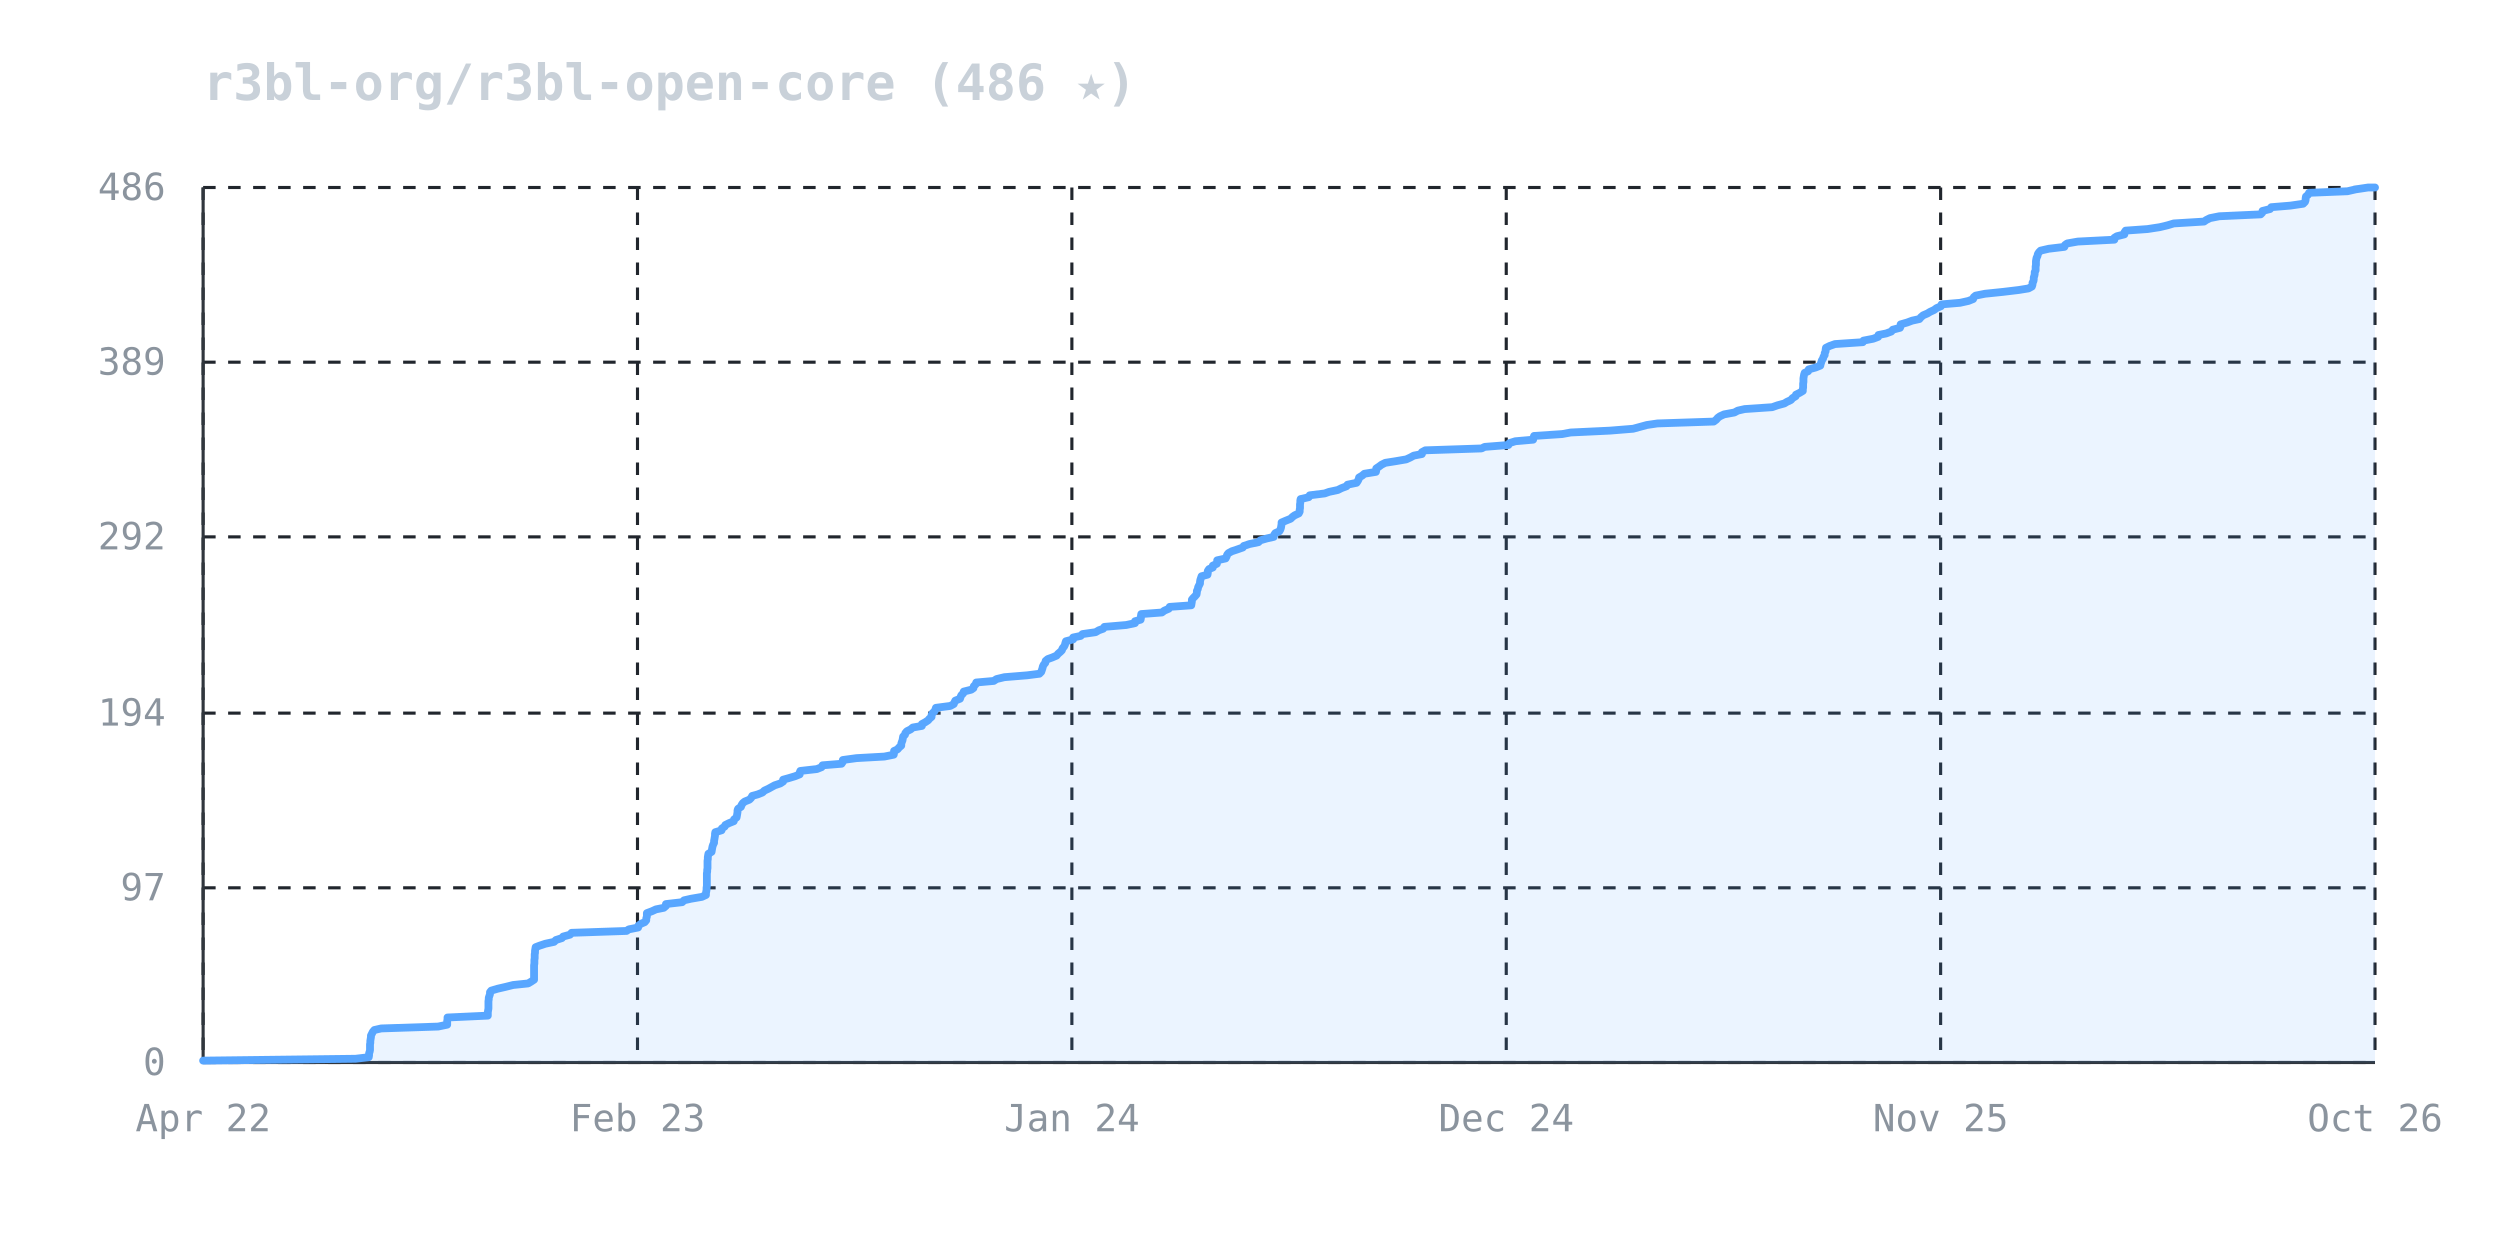
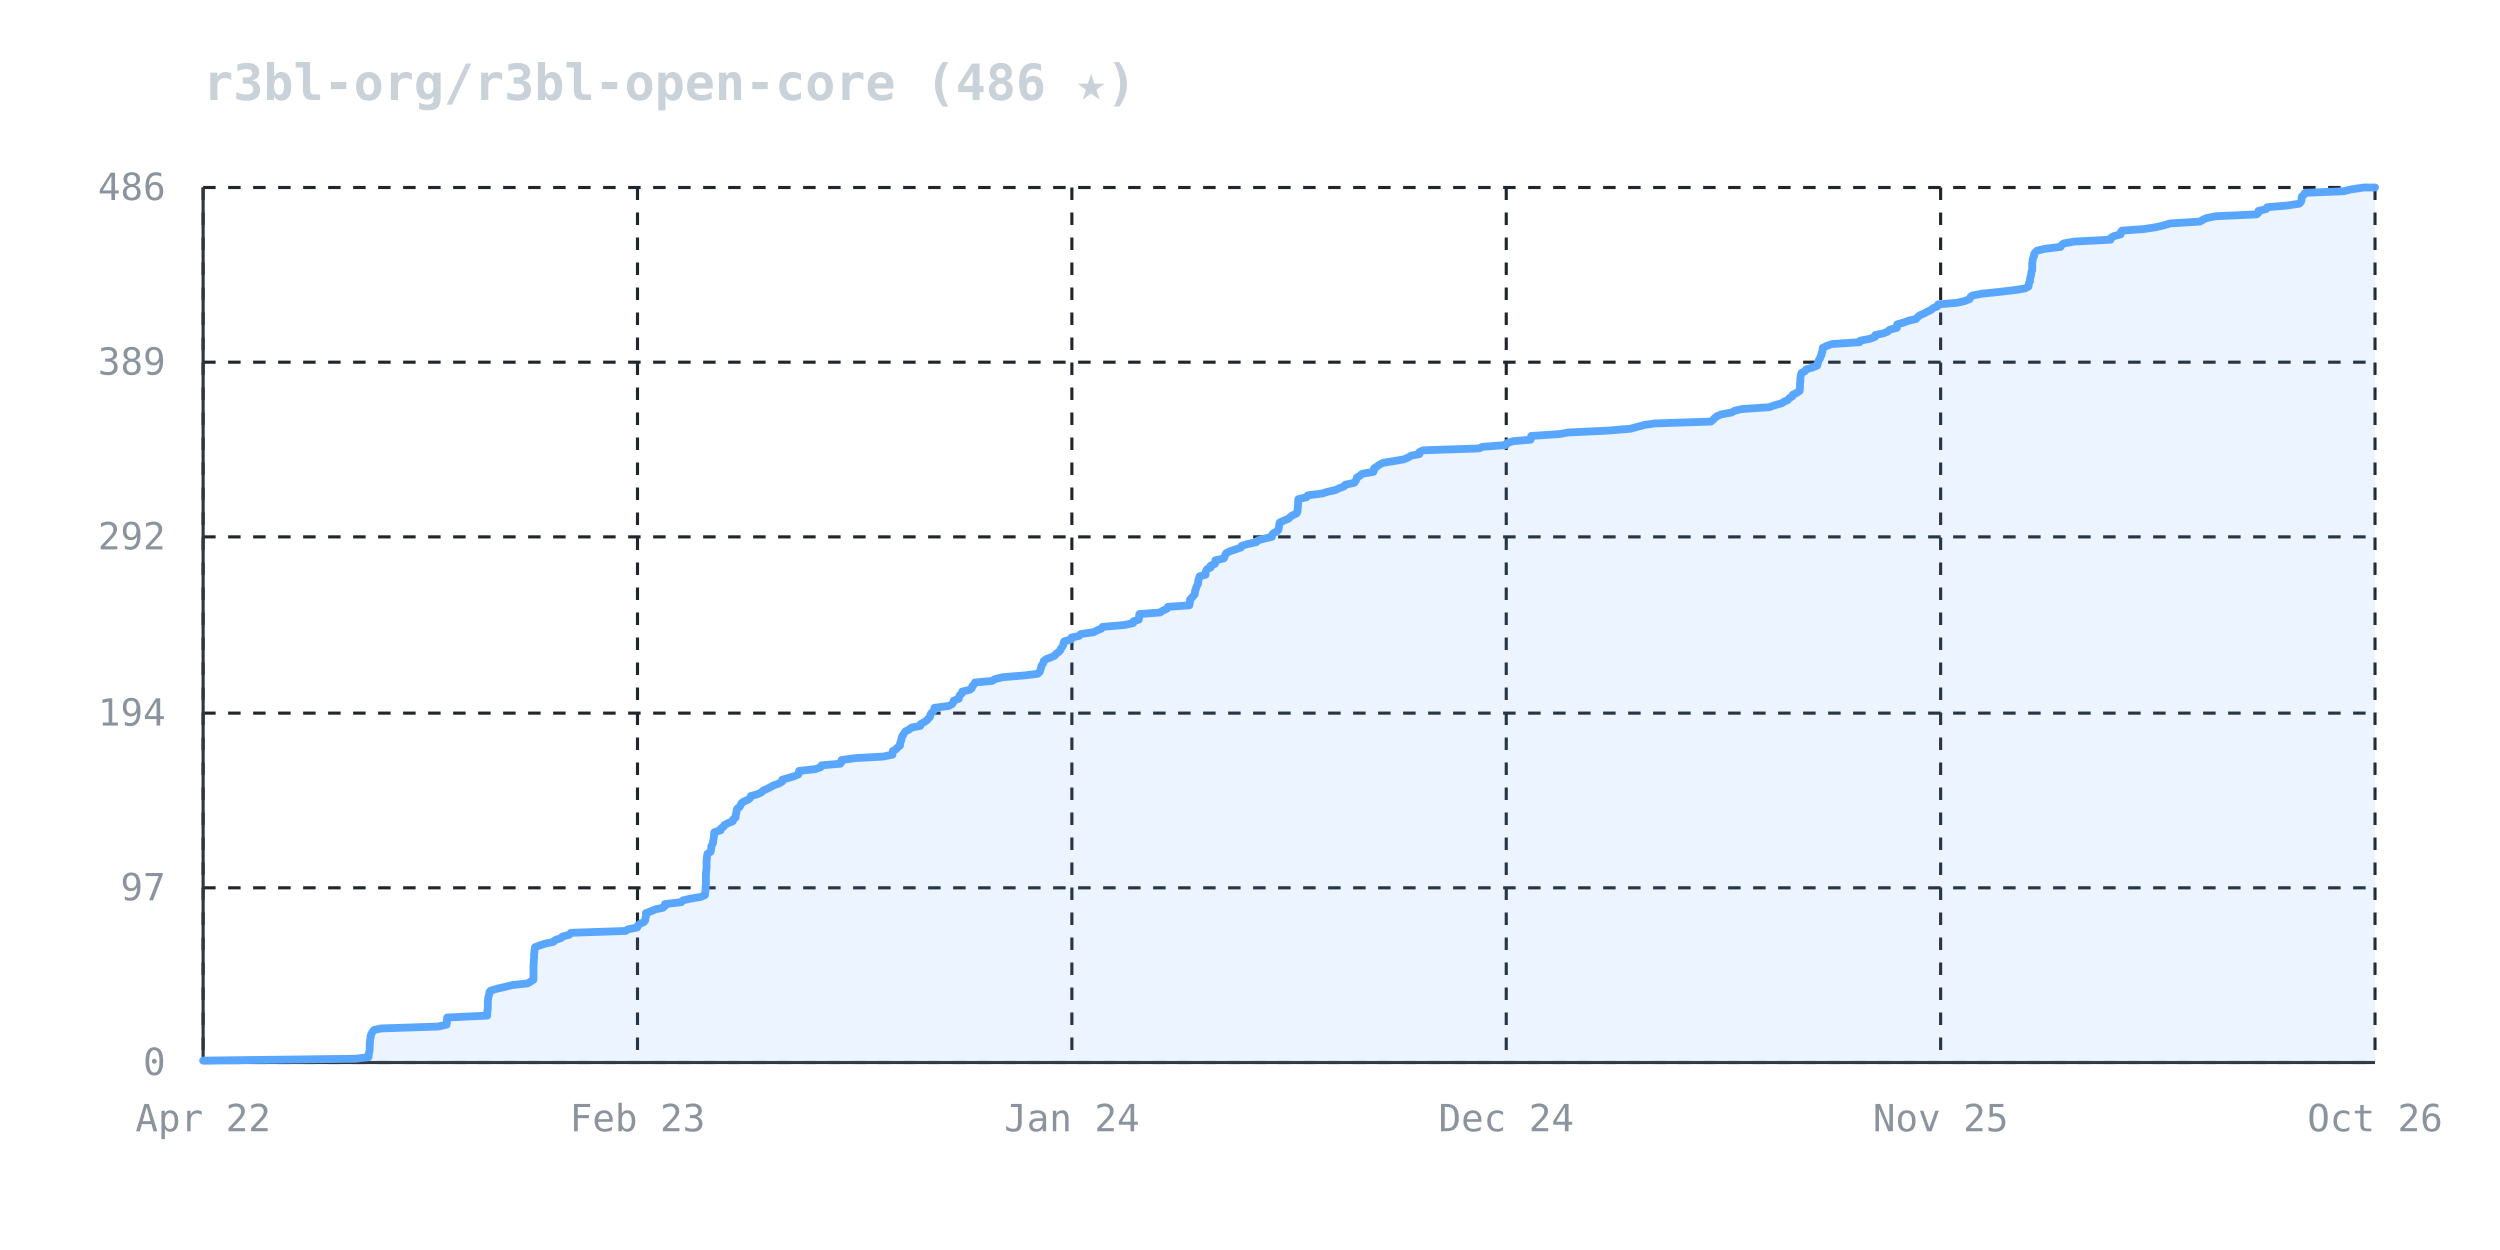
<svg xmlns="http://www.w3.org/2000/svg" viewBox="0 0 800 400" width="100%" height="100%" style="background-color: #0d1117; font-family: Iosevka, 'JetBrains Mono', 'Fira Code', 'Cascadia Code', ui-monospace, SFMono-Regular, Menlo, Monaco, Consolas, monospace;">
  <style>
    .title { fill: #c9d1d9; font-size: 16px; font-weight: 600; font-family: Iosevka, 'JetBrains Mono', 'Fira Code', 'Cascadia Code', ui-monospace, SFMono-Regular, Menlo, Monaco, Consolas, monospace; }
    .axis-line { stroke: #30363d; stroke-width: 1; }
    .line-path { fill: none; stroke: #58a6ff; stroke-width: 2.5; stroke-linejoin: round; stroke-linecap: round; }
    .area-path { fill: #58a6ff; fill-opacity: 0.12; }
  </style>
  <text x="65" y="32" class="title">r3bl-org/r3bl-open-core (486 ★)</text>
  <g id="grid">
    <line x1="65" y1="340.0" x2="760" y2="340.0" stroke="#21262d" stroke-dasharray="4,4" />
    <text x="53" y="344.0" fill="#8b949e" font-size="12" text-anchor="end" font-family="Iosevka, 'JetBrains Mono', 'Fira Code', 'Cascadia Code', ui-monospace, SFMono-Regular, Menlo, Monaco, Consolas, monospace">0</text>
    <line x1="65" y1="284.1" x2="760" y2="284.1" stroke="#21262d" stroke-dasharray="4,4" />
    <text x="53" y="288.1" fill="#8b949e" font-size="12" text-anchor="end" font-family="Iosevka, 'JetBrains Mono', 'Fira Code', 'Cascadia Code', ui-monospace, SFMono-Regular, Menlo, Monaco, Consolas, monospace">97</text>
    <line x1="65" y1="228.2" x2="760" y2="228.2" stroke="#21262d" stroke-dasharray="4,4" />
    <text x="53" y="232.2" fill="#8b949e" font-size="12" text-anchor="end" font-family="Iosevka, 'JetBrains Mono', 'Fira Code', 'Cascadia Code', ui-monospace, SFMono-Regular, Menlo, Monaco, Consolas, monospace">194</text>
    <line x1="65" y1="171.8" x2="760" y2="171.8" stroke="#21262d" stroke-dasharray="4,4" />
    <text x="53" y="175.8" fill="#8b949e" font-size="12" text-anchor="end" font-family="Iosevka, 'JetBrains Mono', 'Fira Code', 'Cascadia Code', ui-monospace, SFMono-Regular, Menlo, Monaco, Consolas, monospace">292</text>
    <line x1="65" y1="115.9" x2="760" y2="115.9" stroke="#21262d" stroke-dasharray="4,4" />
    <text x="53" y="119.9" fill="#8b949e" font-size="12" text-anchor="end" font-family="Iosevka, 'JetBrains Mono', 'Fira Code', 'Cascadia Code', ui-monospace, SFMono-Regular, Menlo, Monaco, Consolas, monospace">389</text>
    <line x1="65" y1="60.0" x2="760" y2="60.0" stroke="#21262d" stroke-dasharray="4,4" />
    <text x="53" y="64.0" fill="#8b949e" font-size="12" text-anchor="end" font-family="Iosevka, 'JetBrains Mono', 'Fira Code', 'Cascadia Code', ui-monospace, SFMono-Regular, Menlo, Monaco, Consolas, monospace">486</text>
    <line x1="65.0" y1="60" x2="65.0" y2="340" stroke="#21262d" stroke-dasharray="4,4" />
    <text x="65.0" y="362.0" fill="#8b949e" font-size="12" text-anchor="middle" font-family="Iosevka, 'JetBrains Mono', 'Fira Code', 'Cascadia Code', ui-monospace, SFMono-Regular, Menlo, Monaco, Consolas, monospace">Apr 22</text>
    <line x1="204.0" y1="60" x2="204.0" y2="340" stroke="#21262d" stroke-dasharray="4,4" />
    <text x="204.0" y="362.0" fill="#8b949e" font-size="12" text-anchor="middle" font-family="Iosevka, 'JetBrains Mono', 'Fira Code', 'Cascadia Code', ui-monospace, SFMono-Regular, Menlo, Monaco, Consolas, monospace">Feb 23</text>
    <line x1="343.0" y1="60" x2="343.0" y2="340" stroke="#21262d" stroke-dasharray="4,4" />
    <text x="343.0" y="362.0" fill="#8b949e" font-size="12" text-anchor="middle" font-family="Iosevka, 'JetBrains Mono', 'Fira Code', 'Cascadia Code', ui-monospace, SFMono-Regular, Menlo, Monaco, Consolas, monospace">Jan 24</text>
    <line x1="482.0" y1="60" x2="482.0" y2="340" stroke="#21262d" stroke-dasharray="4,4" />
    <text x="482.0" y="362.0" fill="#8b949e" font-size="12" text-anchor="middle" font-family="Iosevka, 'JetBrains Mono', 'Fira Code', 'Cascadia Code', ui-monospace, SFMono-Regular, Menlo, Monaco, Consolas, monospace">Dec 24</text>
    <line x1="621.0" y1="60" x2="621.0" y2="340" stroke="#21262d" stroke-dasharray="4,4" />
    <text x="621.0" y="362.0" fill="#8b949e" font-size="12" text-anchor="middle" font-family="Iosevka, 'JetBrains Mono', 'Fira Code', 'Cascadia Code', ui-monospace, SFMono-Regular, Menlo, Monaco, Consolas, monospace">Nov 25</text>
    <line x1="760.0" y1="60" x2="760.0" y2="340" stroke="#21262d" stroke-dasharray="4,4" />
    <text x="760.0" y="362.0" fill="#8b949e" font-size="12" text-anchor="middle" font-family="Iosevka, 'JetBrains Mono', 'Fira Code', 'Cascadia Code', ui-monospace, SFMono-Regular, Menlo, Monaco, Consolas, monospace">Oct 26</text>
  </g>
  <line x1="65" y1="340" x2="760" y2="340" class="axis-line" />
  <line x1="65" y1="60" x2="65" y2="340" class="axis-line" />
-   <polygon points="65.0,340.0 65.0,339.4 113.8,338.8 118.0,338.3 118.1,337.7 118.1,337.1 118.3,336.5 118.4,336.0 118.4,335.4 118.4,334.8 118.4,334.2 118.5,333.7 118.5,333.1 118.6,332.5 118.7,331.9 118.7,331.4 119.0,330.8 119.3,330.2 119.8,329.6 122.0,329.1 140.2,328.5 143.1,327.9 143.1,327.3 143.1,326.7 143.2,326.2 143.2,325.6 156.1,325.0 156.1,324.4 156.1,323.9 156.2,323.3 156.3,322.7 156.3,322.1 156.3,321.6 156.3,321.0 156.3,320.4 156.4,319.8 156.4,319.3 156.6,318.7 156.8,318.1 156.8,317.5 157.2,317.0 159.2,316.4 161.8,315.8 164.2,315.2 169.0,314.7 170.0,314.1 170.9,313.5 170.9,312.9 170.9,312.3 170.9,311.8 170.9,311.2 170.9,310.6 170.9,310.0 170.9,309.5 170.9,308.9 171.0,308.3 171.0,307.7 171.0,307.2 171.1,306.6 171.1,306.0 171.1,305.4 171.2,304.9 171.2,304.3 171.3,303.7 171.4,303.1 172.7,302.6 174.5,302.0 177.3,301.4 177.9,300.8 179.8,300.2 180.2,299.7 182.4,299.1 182.9,298.5 200.5,297.9 201.2,297.4 204.2,296.8 204.3,296.2 205.1,295.6 206.3,295.1 206.8,294.5 206.8,293.9 207.0,293.3 207.0,292.8 207.0,292.2 208.6,291.6 209.9,291.0 212.4,290.5 213.1,289.9 213.1,289.3 218.3,288.7 218.9,288.1 221.1,287.6 224.6,287.0 225.9,286.4 225.9,285.8 226.0,285.3 226.1,284.7 226.1,284.1 226.2,283.5 226.2,283.0 226.2,282.4 226.2,281.8 226.2,281.2 226.2,280.7 226.2,280.1 226.2,279.5 226.3,278.9 226.3,278.4 226.4,277.8 226.4,277.2 226.4,276.6 226.4,276.0 226.4,275.5 226.5,274.9 226.5,274.3 226.6,273.7 226.7,273.2 227.7,272.6 227.8,272.0 227.9,271.4 228.0,270.9 228.2,270.3 228.5,269.7 228.5,269.1 228.6,268.6 228.7,268.0 228.8,267.4 228.8,266.8 228.9,266.3 230.9,265.7 231.0,265.1 231.9,264.5 232.1,264.0 233.3,263.4 234.8,262.8 234.9,262.2 235.7,261.6 235.8,261.1 235.9,260.5 236.0,259.9 236.0,259.3 236.2,258.8 237.1,258.2 237.3,257.6 237.7,257.0 238.3,256.5 239.8,255.9 240.4,255.3 240.7,254.7 242.5,254.2 244.0,253.6 244.6,253.0 245.9,252.4 246.8,251.9 247.9,251.3 249.7,250.7 250.6,250.1 250.6,249.5 252.4,249.0 254.4,248.4 255.9,247.8 255.9,247.2 256.1,246.7 261.4,246.1 262.9,245.5 263.2,244.9 269.3,244.4 269.7,243.8 269.7,243.2 274.1,242.6 283.0,242.1 286.0,241.5 286.1,240.9 286.1,240.3 287.2,239.8 287.7,239.2 288.4,238.6 288.4,238.0 288.6,237.4 288.8,236.9 288.9,236.3 289.0,235.7 289.6,235.1 289.7,234.6 290.2,234.0 291.4,233.4 292.1,232.8 295.0,232.3 295.0,231.7 296.1,231.1 297.0,230.5 297.4,230.0 298.1,229.4 298.1,228.8 298.4,228.2 299.0,227.7 299.3,227.1 299.5,226.5 304.1,225.9 305.2,225.3 305.4,224.8 305.7,224.2 307.2,223.6 307.4,223.0 307.6,222.5 308.2,221.9 308.4,221.3 310.8,220.7 311.5,220.2 311.6,219.6 312.2,219.0 312.4,218.4 318.0,217.9 318.9,217.3 321.4,216.7 328.7,216.1 332.6,215.6 333.2,215.0 333.4,214.4 333.6,213.8 333.7,213.3 334.0,212.7 334.5,212.1 334.6,211.5 335.3,210.9 336.7,210.4 338.1,209.8 338.6,209.2 339.3,208.6 339.8,208.1 340.0,207.5 340.5,206.9 340.8,206.3 340.9,205.8 341.1,205.2 343.4,204.6 343.4,204.0 345.8,203.5 346.4,202.9 350.6,202.3 351.6,201.7 353.0,201.2 353.4,200.6 360.4,200.0 363.2,199.4 363.2,198.8 365.0,198.3 365.1,197.7 365.1,197.1 365.2,196.5 371.8,196.0 372.6,195.4 374.0,194.8 374.3,194.2 381.2,193.7 381.3,193.1 381.4,192.5 381.4,191.9 381.8,191.4 382.4,190.8 382.9,190.2 383.0,189.6 383.0,189.1 383.3,188.5 383.4,187.9 383.7,187.3 384.0,186.7 384.0,186.2 384.1,185.6 384.3,185.0 384.5,184.4 386.4,183.9 386.5,183.3 386.5,182.7 386.9,182.1 388.1,181.6 388.1,181.0 389.4,180.4 389.5,179.8 389.5,179.3 392.2,178.7 392.5,178.1 392.7,177.5 393.1,177.0 394.2,176.4 396.0,175.8 397.7,175.2 398.0,174.7 399.8,174.1 402.7,173.5 403.3,172.9 405.4,172.3 407.6,171.8 407.7,171.2 408.1,170.6 409.4,170.0 409.7,169.5 409.9,168.9 410.0,168.3 410.1,167.7 410.1,167.2 411.5,166.6 413.0,166.0 413.6,165.4 414.3,164.9 415.6,164.3 415.9,163.7 415.9,163.1 416.0,162.6 416.0,162.0 416.0,161.4 416.1,160.8 416.1,160.2 416.2,159.7 418.8,159.1 419.1,158.5 423.9,157.9 425.3,157.4 428.1,156.8 429.3,156.2 430.9,155.6 431.2,155.1 434.1,154.5 434.5,153.9 434.8,153.3 434.9,152.8 435.9,152.2 436.6,151.6 440.3,151.0 440.4,150.5 440.4,149.9 441.3,149.3 442.1,148.7 443.3,148.1 446.5,147.6 450.0,147.0 451.3,146.4 452.4,145.8 455.0,145.3 455.0,144.7 456.1,144.1 474.1,143.5 475.1,143.0 482.7,142.4 483.0,141.8 484.9,141.2 490.6,140.7 490.7,140.1 490.9,139.5 499.9,138.9 502.6,138.4 515.2,137.8 522.6,137.2 524.8,136.6 527.0,136.0 530.4,135.5 548.4,134.9 549.2,134.3 549.7,133.7 550.4,133.2 551.7,132.6 555.0,132.0 556.1,131.4 558.3,130.9 567.1,130.3 568.8,129.7 571.0,129.1 571.8,128.6 573.1,128.0 573.6,127.4 574.6,126.8 574.7,126.3 575.9,125.7 576.9,125.1 576.9,124.5 577.0,124.0 577.0,123.4 577.0,122.8 577.1,122.2 577.1,121.6 577.1,121.1 577.2,120.5 577.3,119.9 577.5,119.3 578.6,118.8 578.8,118.2 581.0,117.6 582.5,117.0 582.6,116.5 582.8,115.9 583.0,115.3 583.4,114.7 583.5,114.2 583.9,113.6 583.9,113.0 584.2,112.4 584.2,111.9 584.3,111.3 585.5,110.7 587.2,110.1 596.1,109.5 596.3,109.0 599.4,108.4 601.0,107.8 601.1,107.2 603.6,106.7 605.2,106.1 605.7,105.5 608.0,104.9 608.2,104.4 608.2,103.8 610.3,103.2 611.9,102.6 614.2,102.1 614.7,101.5 615.4,100.9 616.8,100.3 617.6,99.8 618.9,99.2 619.7,98.6 621.1,98.0 621.3,97.4 627.2,96.9 629.9,96.3 631.4,95.7 631.6,95.1 632.2,94.6 635.2,94.0 641.0,93.4 646.0,92.8 649.1,92.3 650.2,91.7 650.4,91.1 650.4,90.5 650.7,90.0 650.8,89.4 650.8,88.8 651.0,88.2 651.1,87.7 651.1,87.1 651.4,86.5 651.4,85.9 651.4,85.3 651.5,84.8 651.5,84.2 651.5,83.6 651.6,83.0 651.7,82.5 652.0,81.9 652.1,81.3 652.5,80.7 653.0,80.2 655.6,79.6 660.6,79.0 660.8,78.4 661.5,77.9 664.9,77.3 676.6,76.7 676.6,76.1 677.4,75.6 679.8,75.0 679.8,74.4 680.2,73.8 687.2,73.3 691.1,72.7 693.6,72.1 695.6,71.5 705.3,70.9 706.0,70.4 707.2,69.8 710.2,69.2 723.4,68.6 723.9,68.1 724.0,67.5 726.4,66.9 726.8,66.3 732.9,65.8 737.0,65.2 737.6,64.6 737.8,64.0 737.8,63.5 737.9,62.9 738.6,62.3 738.9,61.7 751.2,61.2 753.8,60.6 757.8,60.0 760.0,60.0 760.0,340.0" class="area-path" />
-   <polyline points="65.0,339.4 113.8,338.8 118.0,338.3 118.1,337.7 118.1,337.1 118.3,336.5 118.4,336.0 118.4,335.4 118.4,334.8 118.4,334.2 118.5,333.7 118.5,333.1 118.6,332.5 118.7,331.9 118.7,331.4 119.0,330.8 119.3,330.2 119.8,329.6 122.0,329.1 140.2,328.5 143.1,327.9 143.1,327.3 143.1,326.7 143.2,326.2 143.2,325.6 156.1,325.0 156.1,324.4 156.1,323.9 156.2,323.3 156.3,322.7 156.3,322.1 156.3,321.6 156.3,321.0 156.3,320.4 156.4,319.8 156.4,319.3 156.6,318.7 156.8,318.1 156.8,317.5 157.2,317.0 159.2,316.4 161.8,315.8 164.2,315.2 169.0,314.7 170.0,314.1 170.9,313.5 170.9,312.9 170.9,312.3 170.9,311.8 170.9,311.2 170.9,310.6 170.9,310.0 170.9,309.5 170.9,308.9 171.0,308.3 171.0,307.7 171.0,307.2 171.1,306.6 171.1,306.0 171.1,305.4 171.2,304.9 171.2,304.3 171.3,303.7 171.4,303.1 172.7,302.6 174.5,302.0 177.3,301.4 177.9,300.8 179.8,300.2 180.2,299.7 182.4,299.1 182.9,298.5 200.5,297.9 201.2,297.4 204.2,296.8 204.3,296.2 205.1,295.6 206.3,295.1 206.8,294.5 206.8,293.9 207.0,293.3 207.0,292.8 207.0,292.2 208.6,291.6 209.9,291.0 212.4,290.5 213.1,289.9 213.1,289.3 218.3,288.7 218.9,288.1 221.1,287.6 224.6,287.0 225.9,286.4 225.9,285.8 226.0,285.3 226.1,284.7 226.1,284.1 226.2,283.5 226.2,283.0 226.2,282.4 226.2,281.8 226.2,281.2 226.2,280.7 226.2,280.1 226.2,279.5 226.3,278.9 226.3,278.4 226.4,277.8 226.4,277.2 226.4,276.6 226.4,276.0 226.4,275.5 226.5,274.9 226.5,274.3 226.6,273.7 226.7,273.2 227.7,272.6 227.8,272.0 227.9,271.4 228.0,270.9 228.2,270.3 228.5,269.7 228.5,269.1 228.6,268.6 228.7,268.0 228.8,267.4 228.8,266.8 228.9,266.3 230.9,265.7 231.0,265.1 231.9,264.5 232.1,264.0 233.3,263.4 234.8,262.8 234.9,262.2 235.7,261.6 235.8,261.1 235.9,260.5 236.0,259.9 236.0,259.3 236.2,258.8 237.1,258.2 237.3,257.6 237.7,257.0 238.3,256.5 239.8,255.9 240.4,255.3 240.7,254.7 242.5,254.2 244.0,253.6 244.6,253.0 245.9,252.4 246.8,251.9 247.9,251.3 249.7,250.7 250.6,250.1 250.6,249.5 252.4,249.0 254.4,248.4 255.9,247.8 255.9,247.2 256.1,246.7 261.4,246.1 262.9,245.5 263.2,244.9 269.3,244.4 269.7,243.8 269.7,243.2 274.1,242.6 283.0,242.1 286.0,241.5 286.1,240.9 286.1,240.3 287.2,239.8 287.7,239.2 288.4,238.6 288.4,238.0 288.6,237.4 288.8,236.9 288.9,236.3 289.0,235.7 289.6,235.1 289.7,234.6 290.2,234.0 291.4,233.4 292.1,232.8 295.0,232.3 295.0,231.7 296.1,231.1 297.0,230.5 297.4,230.0 298.1,229.4 298.1,228.8 298.4,228.2 299.0,227.7 299.3,227.1 299.5,226.5 304.1,225.9 305.2,225.3 305.4,224.8 305.7,224.2 307.2,223.6 307.4,223.0 307.6,222.5 308.2,221.9 308.4,221.3 310.8,220.7 311.5,220.2 311.6,219.6 312.2,219.0 312.4,218.4 318.0,217.9 318.9,217.3 321.4,216.7 328.7,216.1 332.6,215.6 333.2,215.0 333.4,214.4 333.6,213.8 333.7,213.3 334.0,212.7 334.5,212.1 334.6,211.5 335.3,210.9 336.7,210.4 338.1,209.8 338.6,209.2 339.3,208.6 339.8,208.1 340.0,207.5 340.5,206.9 340.8,206.3 340.9,205.8 341.1,205.2 343.4,204.6 343.4,204.0 345.8,203.5 346.4,202.9 350.6,202.3 351.6,201.7 353.0,201.2 353.4,200.6 360.4,200.0 363.2,199.4 363.2,198.8 365.0,198.3 365.1,197.7 365.1,197.1 365.2,196.5 371.8,196.0 372.6,195.4 374.0,194.8 374.3,194.2 381.2,193.7 381.3,193.1 381.4,192.5 381.4,191.9 381.8,191.4 382.4,190.8 382.9,190.2 383.0,189.6 383.0,189.1 383.3,188.5 383.4,187.9 383.7,187.3 384.0,186.7 384.0,186.2 384.1,185.6 384.3,185.0 384.5,184.4 386.4,183.9 386.5,183.3 386.5,182.7 386.9,182.1 388.1,181.6 388.1,181.0 389.4,180.4 389.5,179.8 389.5,179.3 392.2,178.7 392.5,178.1 392.7,177.5 393.1,177.0 394.2,176.4 396.0,175.8 397.7,175.2 398.0,174.7 399.8,174.1 402.7,173.5 403.3,172.9 405.4,172.3 407.6,171.8 407.7,171.2 408.1,170.6 409.4,170.0 409.7,169.5 409.9,168.9 410.0,168.3 410.1,167.7 410.1,167.2 411.5,166.6 413.0,166.0 413.6,165.4 414.3,164.9 415.6,164.3 415.9,163.7 415.9,163.1 416.0,162.6 416.0,162.0 416.0,161.4 416.1,160.8 416.1,160.2 416.2,159.7 418.8,159.1 419.1,158.5 423.9,157.9 425.3,157.4 428.1,156.8 429.3,156.2 430.9,155.6 431.2,155.1 434.1,154.5 434.5,153.9 434.8,153.3 434.9,152.8 435.9,152.2 436.6,151.6 440.3,151.0 440.4,150.5 440.4,149.9 441.3,149.3 442.1,148.7 443.3,148.1 446.5,147.6 450.0,147.0 451.3,146.4 452.4,145.8 455.0,145.3 455.0,144.7 456.1,144.1 474.1,143.5 475.1,143.0 482.7,142.4 483.0,141.8 484.9,141.2 490.6,140.7 490.7,140.1 490.9,139.5 499.9,138.9 502.6,138.4 515.2,137.8 522.6,137.2 524.8,136.6 527.0,136.0 530.4,135.5 548.4,134.9 549.2,134.3 549.7,133.7 550.4,133.2 551.7,132.6 555.0,132.0 556.1,131.4 558.3,130.9 567.1,130.3 568.8,129.7 571.0,129.1 571.8,128.6 573.1,128.0 573.6,127.4 574.6,126.8 574.7,126.3 575.9,125.7 576.9,125.1 576.9,124.5 577.0,124.0 577.0,123.4 577.0,122.8 577.1,122.2 577.1,121.6 577.1,121.1 577.2,120.5 577.3,119.9 577.5,119.3 578.6,118.8 578.8,118.2 581.0,117.6 582.5,117.0 582.6,116.5 582.8,115.9 583.0,115.3 583.4,114.7 583.5,114.2 583.9,113.6 583.9,113.0 584.2,112.4 584.2,111.9 584.3,111.3 585.5,110.7 587.2,110.1 596.1,109.5 596.3,109.0 599.4,108.4 601.0,107.8 601.1,107.2 603.6,106.7 605.2,106.1 605.7,105.5 608.0,104.9 608.2,104.4 608.2,103.8 610.3,103.2 611.9,102.6 614.2,102.1 614.7,101.5 615.4,100.9 616.8,100.3 617.6,99.8 618.9,99.2 619.7,98.6 621.1,98.0 621.3,97.4 627.2,96.9 629.9,96.3 631.4,95.7 631.6,95.1 632.2,94.6 635.2,94.0 641.0,93.4 646.0,92.8 649.1,92.3 650.2,91.7 650.4,91.1 650.4,90.5 650.7,90.0 650.8,89.4 650.8,88.8 651.0,88.2 651.1,87.7 651.1,87.1 651.4,86.5 651.4,85.9 651.4,85.3 651.5,84.8 651.5,84.2 651.5,83.6 651.6,83.0 651.7,82.5 652.0,81.9 652.1,81.3 652.5,80.7 653.0,80.2 655.6,79.6 660.6,79.0 660.8,78.4 661.5,77.9 664.9,77.3 676.6,76.7 676.6,76.1 677.4,75.6 679.8,75.0 679.8,74.4 680.2,73.8 687.2,73.3 691.1,72.7 693.6,72.1 695.6,71.5 705.3,70.9 706.0,70.4 707.2,69.8 710.2,69.2 723.4,68.6 723.9,68.1 724.0,67.5 726.4,66.9 726.8,66.3 732.9,65.8 737.0,65.2 737.6,64.6 737.8,64.0 737.8,63.5 737.9,62.9 738.6,62.3 738.9,61.7 751.2,61.2 753.8,60.6 757.8,60.0 760.0,60.0" class="line-path" />
+   <polygon points="65.0,340.0 65.0,339.4 113.7,338.8 117.9,338.3 118.0,337.7 118.0,337.1 118.2,336.5 118.3,336.0 118.3,335.4 118.3,334.8 118.3,334.2 118.4,333.7 118.4,333.1 118.5,332.5 118.6,331.9 118.6,331.4 118.9,330.8 119.2,330.2 119.7,329.6 121.9,329.1 140.1,328.5 142.9,327.9 143.0,327.3 143.0,326.7 143.0,326.2 143.1,325.6 155.9,325.0 155.9,324.4 155.9,323.9 156.0,323.3 156.1,322.7 156.1,322.1 156.1,321.6 156.1,321.0 156.1,320.4 156.2,319.8 156.2,319.3 156.4,318.7 156.6,318.1 156.6,317.5 157.0,317.0 159.0,316.4 161.6,315.8 164.0,315.2 168.8,314.7 169.8,314.1 170.7,313.5 170.7,312.9 170.7,312.3 170.7,311.8 170.7,311.2 170.7,310.6 170.7,310.0 170.7,309.5 170.7,308.9 170.8,308.3 170.8,307.7 170.8,307.2 170.9,306.6 170.9,306.0 170.9,305.4 171.0,304.9 171.0,304.3 171.1,303.7 171.2,303.1 172.5,302.6 174.3,302.0 177.1,301.4 177.7,300.8 179.5,300.2 180.0,299.7 182.2,299.1 182.7,298.5 200.2,297.9 200.9,297.4 203.9,296.8 204.1,296.2 204.8,295.6 206.0,295.1 206.5,294.5 206.5,293.9 206.7,293.3 206.7,292.8 206.7,292.2 208.3,291.6 209.7,291.0 212.1,290.5 212.8,289.9 212.8,289.3 218.0,288.7 218.6,288.1 220.8,287.6 224.3,287.0 225.6,286.4 225.6,285.8 225.7,285.3 225.8,284.7 225.8,284.1 225.8,283.5 225.9,283.0 225.9,282.4 225.9,281.8 225.9,281.2 225.9,280.7 225.9,280.1 225.9,279.5 226.0,278.9 226.0,278.4 226.1,277.8 226.1,277.2 226.1,276.6 226.1,276.0 226.1,275.5 226.2,274.9 226.2,274.3 226.3,273.7 226.4,273.2 227.4,272.6 227.5,272.0 227.6,271.4 227.6,270.9 227.9,270.3 228.2,269.7 228.2,269.1 228.3,268.6 228.4,268.0 228.5,267.4 228.5,266.8 228.6,266.3 230.6,265.7 230.7,265.1 231.6,264.5 231.8,264.0 233.0,263.4 234.5,262.8 234.6,262.2 235.4,261.6 235.4,261.1 235.5,260.5 235.7,259.9 235.7,259.3 235.9,258.8 236.7,258.2 237.0,257.6 237.3,257.0 238.0,256.5 239.4,255.9 240.1,255.3 240.3,254.7 242.2,254.2 243.6,253.6 244.2,253.0 245.5,252.4 246.5,251.9 247.6,251.3 249.3,250.7 250.3,250.1 250.3,249.5 252.1,249.0 254.1,248.4 255.5,247.8 255.6,247.2 255.7,246.7 261.0,246.1 262.6,245.5 262.9,244.9 268.9,244.4 269.3,243.8 269.3,243.2 273.7,242.6 282.6,242.1 285.6,241.5 285.6,240.9 285.7,240.3 286.7,239.8 287.2,239.2 288.0,238.6 288.0,238.0 288.2,237.4 288.4,236.9 288.5,236.3 288.6,235.7 289.1,235.1 289.3,234.6 289.8,234.0 291.0,233.4 291.7,232.8 294.5,232.3 294.6,231.7 295.7,231.1 296.6,230.5 297.0,230.0 297.6,229.4 297.7,228.8 298.0,228.2 298.6,227.7 298.9,227.1 299.0,226.5 303.6,225.9 304.7,225.3 305.0,224.8 305.2,224.2 306.8,223.6 306.9,223.0 307.1,222.5 307.8,221.9 307.9,221.3 310.4,220.7 311.0,220.2 311.1,219.6 311.7,219.0 312.0,218.4 317.5,217.9 318.4,217.3 320.9,216.7 328.2,216.1 332.1,215.6 332.7,215.0 332.9,214.4 333.1,213.8 333.2,213.3 333.5,212.7 333.9,212.1 334.0,211.5 334.8,210.9 336.2,210.4 337.5,209.8 338.0,209.2 338.8,208.6 339.3,208.1 339.5,207.5 340.0,206.9 340.3,206.3 340.3,205.8 340.6,205.2 342.8,204.6 342.9,204.0 345.3,203.5 345.8,202.9 350.0,202.3 351.1,201.7 352.4,201.2 352.8,200.6 359.8,200.0 362.6,199.4 362.7,198.8 364.4,198.3 364.5,197.7 364.5,197.1 364.6,196.5 371.2,196.0 372.1,195.4 373.4,194.8 373.7,194.2 380.6,193.7 380.7,193.1 380.8,192.5 380.8,191.9 381.2,191.4 381.8,190.8 382.3,190.2 382.4,189.6 382.4,189.1 382.7,188.5 382.8,187.9 383.1,187.3 383.4,186.7 383.4,186.2 383.5,185.6 383.7,185.0 383.9,184.4 385.8,183.9 385.8,183.3 385.9,182.7 386.3,182.1 387.4,181.6 387.4,181.0 388.8,180.4 388.9,179.8 388.9,179.3 391.6,178.7 391.9,178.1 392.1,177.5 392.4,177.0 393.6,176.4 395.4,175.8 397.1,175.2 397.3,174.7 399.2,174.1 402.0,173.5 402.6,172.9 404.8,172.3 407.0,171.8 407.0,171.2 407.5,170.6 408.7,170.0 409.1,169.5 409.2,168.9 409.3,168.3 409.4,167.7 409.5,167.2 410.8,166.6 412.3,166.0 412.9,165.4 413.6,164.9 414.9,164.3 415.2,163.7 415.2,163.1 415.3,162.6 415.3,162.0 415.4,161.4 415.4,160.8 415.4,160.2 415.5,159.7 418.1,159.1 418.5,158.5 423.2,157.9 424.7,157.4 427.4,156.8 428.6,156.2 430.2,155.6 430.5,155.1 433.4,154.5 433.8,153.9 434.1,153.3 434.2,152.8 435.2,152.2 435.9,151.6 439.5,151.0 439.7,150.5 439.7,149.9 440.6,149.3 441.4,148.7 442.6,148.1 445.7,147.6 449.2,147.0 450.6,146.4 451.6,145.8 454.2,145.3 454.2,144.7 455.4,144.1 473.3,143.5 474.3,143.0 481.9,142.4 482.2,141.8 484.1,141.2 489.8,140.7 489.8,140.1 490.0,139.5 499.0,138.9 501.8,138.4 514.4,137.8 521.7,137.2 523.9,136.6 526.1,136.0 529.5,135.5 547.5,134.9 548.2,134.3 548.8,133.7 549.4,133.2 550.8,132.6 554.1,132.0 555.2,131.4 557.4,130.9 566.2,130.3 567.8,129.7 570.0,129.1 570.8,128.6 572.1,128.0 572.6,127.4 573.6,126.8 573.7,126.3 575.0,125.7 575.9,125.1 575.9,124.5 576.0,124.0 576.0,123.4 576.0,122.8 576.1,122.2 576.1,121.6 576.1,121.1 576.2,120.5 576.3,119.9 576.5,119.3 577.6,118.8 577.9,118.2 580.0,117.6 581.5,117.0 581.6,116.5 581.8,115.9 582.0,115.3 582.4,114.7 582.5,114.2 582.9,113.6 582.9,113.0 583.2,112.4 583.2,111.9 583.3,111.3 584.5,110.7 586.2,110.1 595.1,109.5 595.3,109.0 598.4,108.4 600.0,107.8 600.1,107.2 602.6,106.7 604.1,106.1 604.7,105.5 607.0,104.9 607.1,104.4 607.1,103.8 609.2,103.2 610.8,102.6 613.1,102.1 613.6,101.5 614.3,100.9 615.7,100.3 616.6,99.8 617.9,99.2 618.6,98.6 620.0,98.0 620.2,97.4 626.2,96.9 628.8,96.3 630.3,95.7 630.5,95.1 631.1,94.6 634.1,94.0 639.9,93.4 644.9,92.8 648.0,92.3 649.1,91.7 649.2,91.1 649.3,90.5 649.6,90.0 649.6,89.4 649.7,88.8 649.9,88.2 650.0,87.7 650.0,87.1 650.3,86.5 650.3,85.9 650.3,85.3 650.3,84.8 650.3,84.2 650.4,83.6 650.5,83.0 650.6,82.5 650.9,81.9 650.9,81.3 651.3,80.7 651.9,80.2 654.5,79.6 659.4,79.0 659.7,78.4 660.4,77.9 663.8,77.3 675.4,76.7 675.5,76.1 676.3,75.6 678.6,75.0 678.6,74.4 679.0,73.8 686.0,73.3 689.9,72.7 692.4,72.1 694.4,71.5 704.0,70.9 704.8,70.4 706.0,69.8 709.0,69.2 722.1,68.6 722.7,68.1 722.7,67.5 725.2,66.9 725.5,66.3 731.6,65.8 735.7,65.2 736.3,64.6 736.5,64.0 736.5,63.5 736.6,62.9 737.3,62.3 737.6,61.7 749.9,61.2 752.4,60.6 756.4,60.0 760.0,60.0 760.0,340.0" class="area-path" />
+   <polyline points="65.0,339.4 113.7,338.8 117.9,338.3 118.0,337.7 118.0,337.1 118.2,336.5 118.3,336.0 118.3,335.4 118.3,334.8 118.3,334.2 118.4,333.7 118.4,333.1 118.5,332.5 118.6,331.9 118.6,331.4 118.9,330.8 119.2,330.2 119.7,329.6 121.9,329.1 140.1,328.5 142.9,327.9 143.0,327.3 143.0,326.7 143.0,326.2 143.1,325.6 155.9,325.0 155.9,324.4 155.9,323.9 156.0,323.3 156.1,322.7 156.1,322.1 156.1,321.6 156.1,321.0 156.1,320.4 156.2,319.8 156.2,319.3 156.4,318.7 156.6,318.1 156.6,317.5 157.0,317.0 159.0,316.4 161.6,315.8 164.0,315.2 168.8,314.7 169.8,314.1 170.7,313.5 170.7,312.9 170.7,312.3 170.7,311.8 170.7,311.2 170.7,310.6 170.7,310.0 170.7,309.5 170.7,308.9 170.8,308.3 170.8,307.7 170.8,307.2 170.9,306.6 170.9,306.0 170.9,305.4 171.0,304.9 171.0,304.3 171.1,303.7 171.2,303.1 172.5,302.6 174.3,302.0 177.1,301.4 177.7,300.8 179.5,300.2 180.0,299.7 182.2,299.1 182.7,298.5 200.2,297.9 200.9,297.4 203.9,296.8 204.1,296.2 204.8,295.6 206.0,295.1 206.5,294.5 206.5,293.9 206.7,293.3 206.7,292.8 206.7,292.2 208.3,291.6 209.7,291.0 212.1,290.5 212.8,289.9 212.8,289.3 218.0,288.7 218.6,288.1 220.8,287.6 224.3,287.0 225.6,286.4 225.6,285.8 225.7,285.3 225.8,284.7 225.8,284.1 225.8,283.5 225.9,283.0 225.9,282.4 225.9,281.8 225.9,281.2 225.9,280.7 225.9,280.1 225.9,279.5 226.0,278.9 226.0,278.4 226.1,277.8 226.1,277.2 226.1,276.6 226.1,276.0 226.1,275.5 226.2,274.9 226.2,274.3 226.3,273.7 226.4,273.2 227.4,272.6 227.5,272.0 227.6,271.4 227.6,270.9 227.9,270.3 228.2,269.7 228.2,269.1 228.3,268.6 228.4,268.0 228.5,267.4 228.5,266.8 228.6,266.3 230.6,265.7 230.7,265.1 231.6,264.5 231.8,264.0 233.0,263.4 234.5,262.8 234.6,262.2 235.4,261.6 235.4,261.1 235.5,260.5 235.7,259.9 235.7,259.3 235.9,258.8 236.7,258.2 237.0,257.6 237.3,257.0 238.0,256.5 239.4,255.9 240.1,255.3 240.3,254.7 242.2,254.2 243.6,253.6 244.2,253.0 245.5,252.4 246.5,251.9 247.6,251.3 249.3,250.7 250.3,250.1 250.3,249.5 252.1,249.0 254.1,248.4 255.5,247.8 255.6,247.2 255.7,246.7 261.0,246.1 262.6,245.5 262.9,244.9 268.9,244.4 269.3,243.8 269.3,243.2 273.7,242.6 282.6,242.1 285.6,241.5 285.6,240.9 285.7,240.3 286.7,239.8 287.2,239.2 288.0,238.6 288.0,238.0 288.2,237.4 288.4,236.9 288.5,236.3 288.6,235.7 289.1,235.1 289.3,234.6 289.8,234.0 291.0,233.4 291.7,232.8 294.5,232.3 294.6,231.7 295.7,231.1 296.6,230.5 297.0,230.0 297.6,229.4 297.7,228.8 298.0,228.2 298.6,227.7 298.9,227.1 299.0,226.5 303.6,225.9 304.7,225.3 305.0,224.8 305.2,224.2 306.8,223.6 306.9,223.0 307.1,222.5 307.8,221.9 307.9,221.3 310.4,220.7 311.0,220.2 311.1,219.6 311.7,219.0 312.0,218.4 317.5,217.9 318.4,217.3 320.9,216.7 328.2,216.1 332.1,215.6 332.7,215.0 332.9,214.4 333.1,213.8 333.2,213.3 333.5,212.7 333.9,212.1 334.0,211.5 334.8,210.9 336.2,210.4 337.5,209.8 338.0,209.2 338.8,208.6 339.3,208.1 339.5,207.5 340.0,206.9 340.3,206.3 340.3,205.8 340.6,205.2 342.8,204.6 342.9,204.0 345.3,203.5 345.8,202.9 350.0,202.3 351.1,201.7 352.4,201.2 352.8,200.6 359.8,200.0 362.6,199.4 362.7,198.8 364.4,198.3 364.5,197.7 364.5,197.1 364.6,196.5 371.2,196.0 372.1,195.4 373.4,194.8 373.7,194.2 380.6,193.7 380.7,193.1 380.8,192.5 380.8,191.9 381.2,191.4 381.8,190.8 382.3,190.2 382.4,189.6 382.4,189.1 382.7,188.5 382.8,187.9 383.1,187.3 383.4,186.7 383.4,186.2 383.5,185.6 383.7,185.0 383.9,184.4 385.8,183.9 385.8,183.3 385.9,182.7 386.3,182.1 387.4,181.6 387.4,181.0 388.8,180.4 388.9,179.8 388.9,179.3 391.6,178.7 391.9,178.1 392.1,177.5 392.4,177.0 393.6,176.4 395.4,175.8 397.1,175.2 397.3,174.7 399.2,174.1 402.0,173.5 402.6,172.9 404.8,172.3 407.0,171.8 407.0,171.2 407.5,170.6 408.7,170.0 409.1,169.5 409.2,168.9 409.3,168.3 409.4,167.7 409.5,167.2 410.8,166.6 412.3,166.0 412.9,165.4 413.6,164.9 414.9,164.3 415.2,163.7 415.2,163.1 415.3,162.6 415.3,162.0 415.4,161.4 415.4,160.8 415.4,160.2 415.5,159.7 418.1,159.1 418.5,158.5 423.2,157.9 424.7,157.4 427.4,156.8 428.6,156.2 430.2,155.6 430.5,155.1 433.4,154.5 433.8,153.9 434.1,153.3 434.2,152.8 435.2,152.2 435.9,151.6 439.5,151.0 439.7,150.5 439.7,149.9 440.6,149.3 441.4,148.7 442.6,148.1 445.7,147.6 449.2,147.0 450.6,146.4 451.6,145.8 454.2,145.3 454.2,144.7 455.4,144.1 473.3,143.5 474.3,143.0 481.9,142.4 482.2,141.8 484.1,141.2 489.8,140.7 489.8,140.1 490.0,139.5 499.0,138.9 501.8,138.4 514.4,137.8 521.7,137.2 523.9,136.6 526.1,136.0 529.5,135.5 547.5,134.9 548.2,134.3 548.8,133.7 549.4,133.2 550.8,132.6 554.1,132.0 555.2,131.4 557.4,130.9 566.2,130.3 567.8,129.7 570.0,129.1 570.8,128.6 572.1,128.0 572.6,127.4 573.6,126.8 573.7,126.3 575.0,125.7 575.9,125.1 575.9,124.5 576.0,124.0 576.0,123.4 576.0,122.8 576.1,122.2 576.1,121.6 576.1,121.1 576.2,120.5 576.3,119.9 576.5,119.3 577.6,118.8 577.9,118.2 580.0,117.6 581.5,117.0 581.6,116.5 581.8,115.9 582.0,115.3 582.4,114.7 582.5,114.2 582.9,113.6 582.9,113.0 583.2,112.4 583.2,111.9 583.3,111.3 584.5,110.7 586.2,110.1 595.1,109.5 595.3,109.0 598.4,108.4 600.0,107.8 600.1,107.2 602.6,106.7 604.1,106.1 604.7,105.5 607.0,104.9 607.1,104.4 607.1,103.8 609.2,103.2 610.8,102.6 613.1,102.1 613.6,101.5 614.3,100.9 615.7,100.3 616.6,99.8 617.9,99.2 618.6,98.6 620.0,98.0 620.2,97.4 626.2,96.9 628.8,96.3 630.3,95.7 630.5,95.1 631.1,94.6 634.1,94.0 639.9,93.4 644.9,92.8 648.0,92.3 649.1,91.7 649.2,91.1 649.3,90.5 649.6,90.0 649.6,89.4 649.7,88.8 649.9,88.2 650.0,87.7 650.0,87.1 650.3,86.5 650.3,85.9 650.3,85.3 650.3,84.8 650.3,84.2 650.4,83.6 650.5,83.0 650.6,82.5 650.9,81.9 650.9,81.3 651.3,80.7 651.9,80.2 654.5,79.6 659.4,79.0 659.7,78.4 660.4,77.9 663.8,77.3 675.4,76.7 675.5,76.1 676.3,75.6 678.6,75.0 678.6,74.4 679.0,73.8 686.0,73.3 689.9,72.7 692.4,72.1 694.4,71.5 704.0,70.9 704.8,70.4 706.0,69.8 709.0,69.2 722.1,68.6 722.7,68.1 722.7,67.5 725.2,66.9 725.5,66.3 731.6,65.8 735.7,65.2 736.3,64.6 736.5,64.0 736.5,63.5 736.6,62.9 737.3,62.3 737.6,61.7 749.9,61.2 752.4,60.6 756.4,60.0 760.0,60.0" class="line-path" />
</svg>
